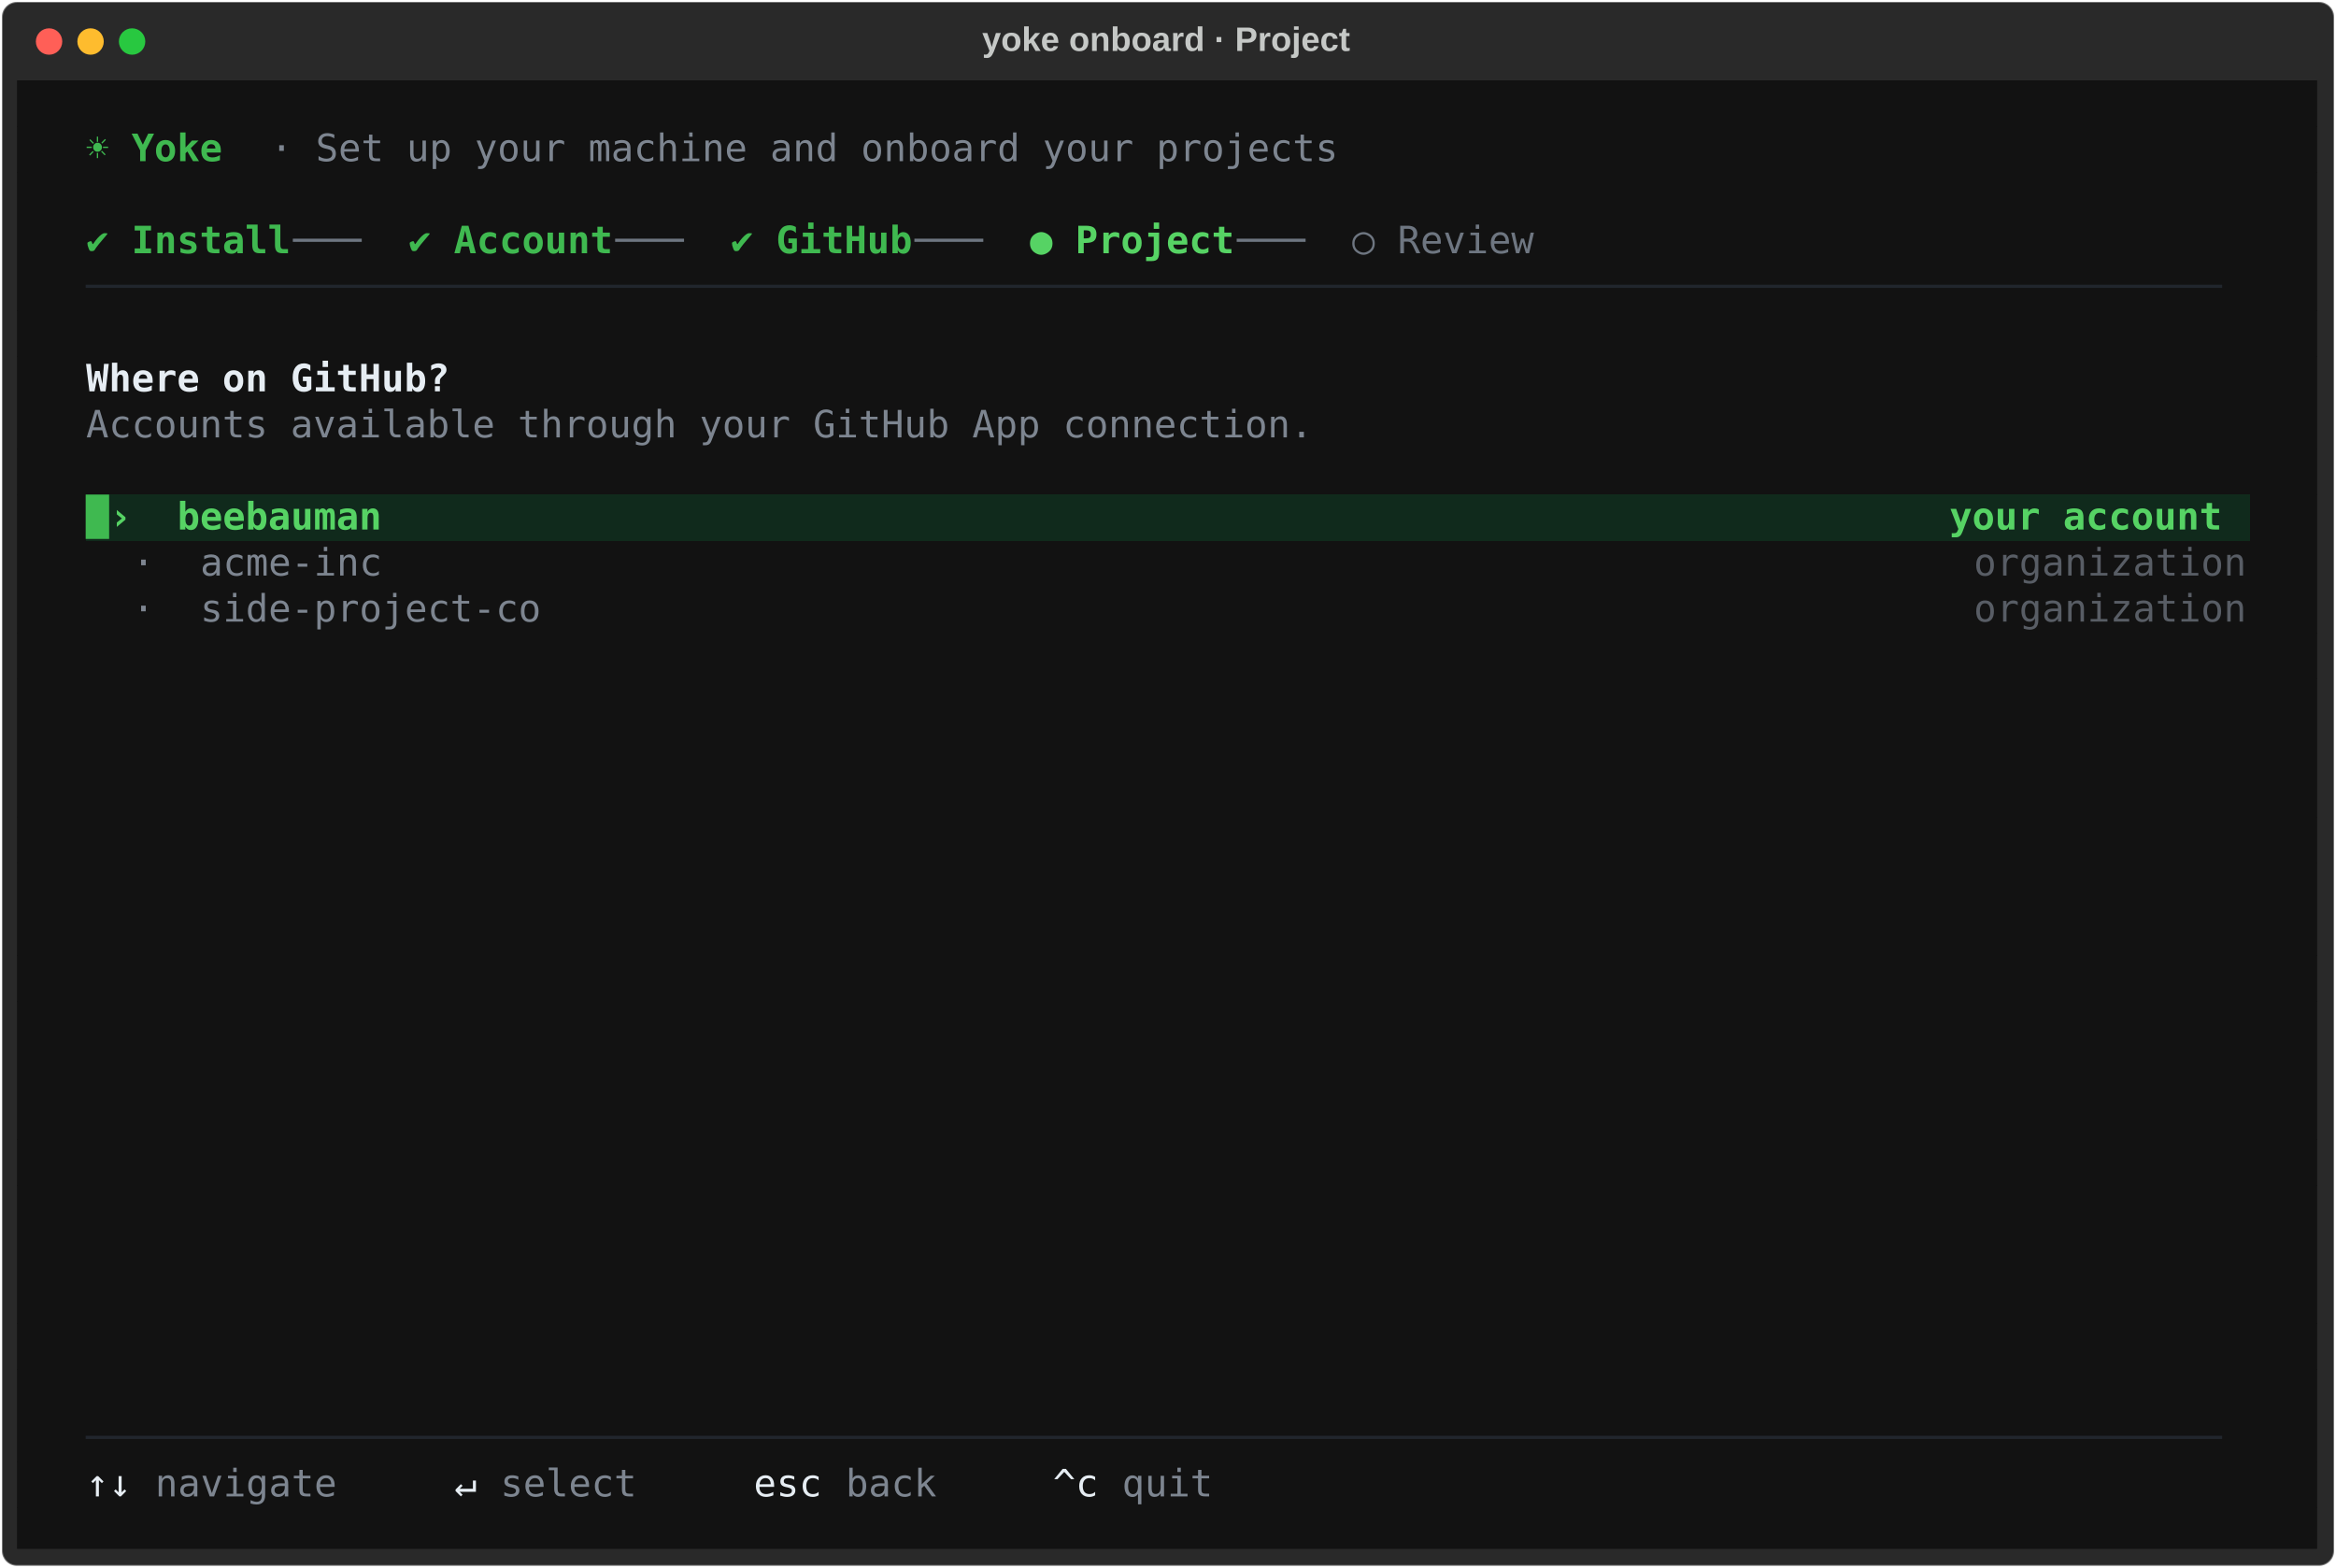
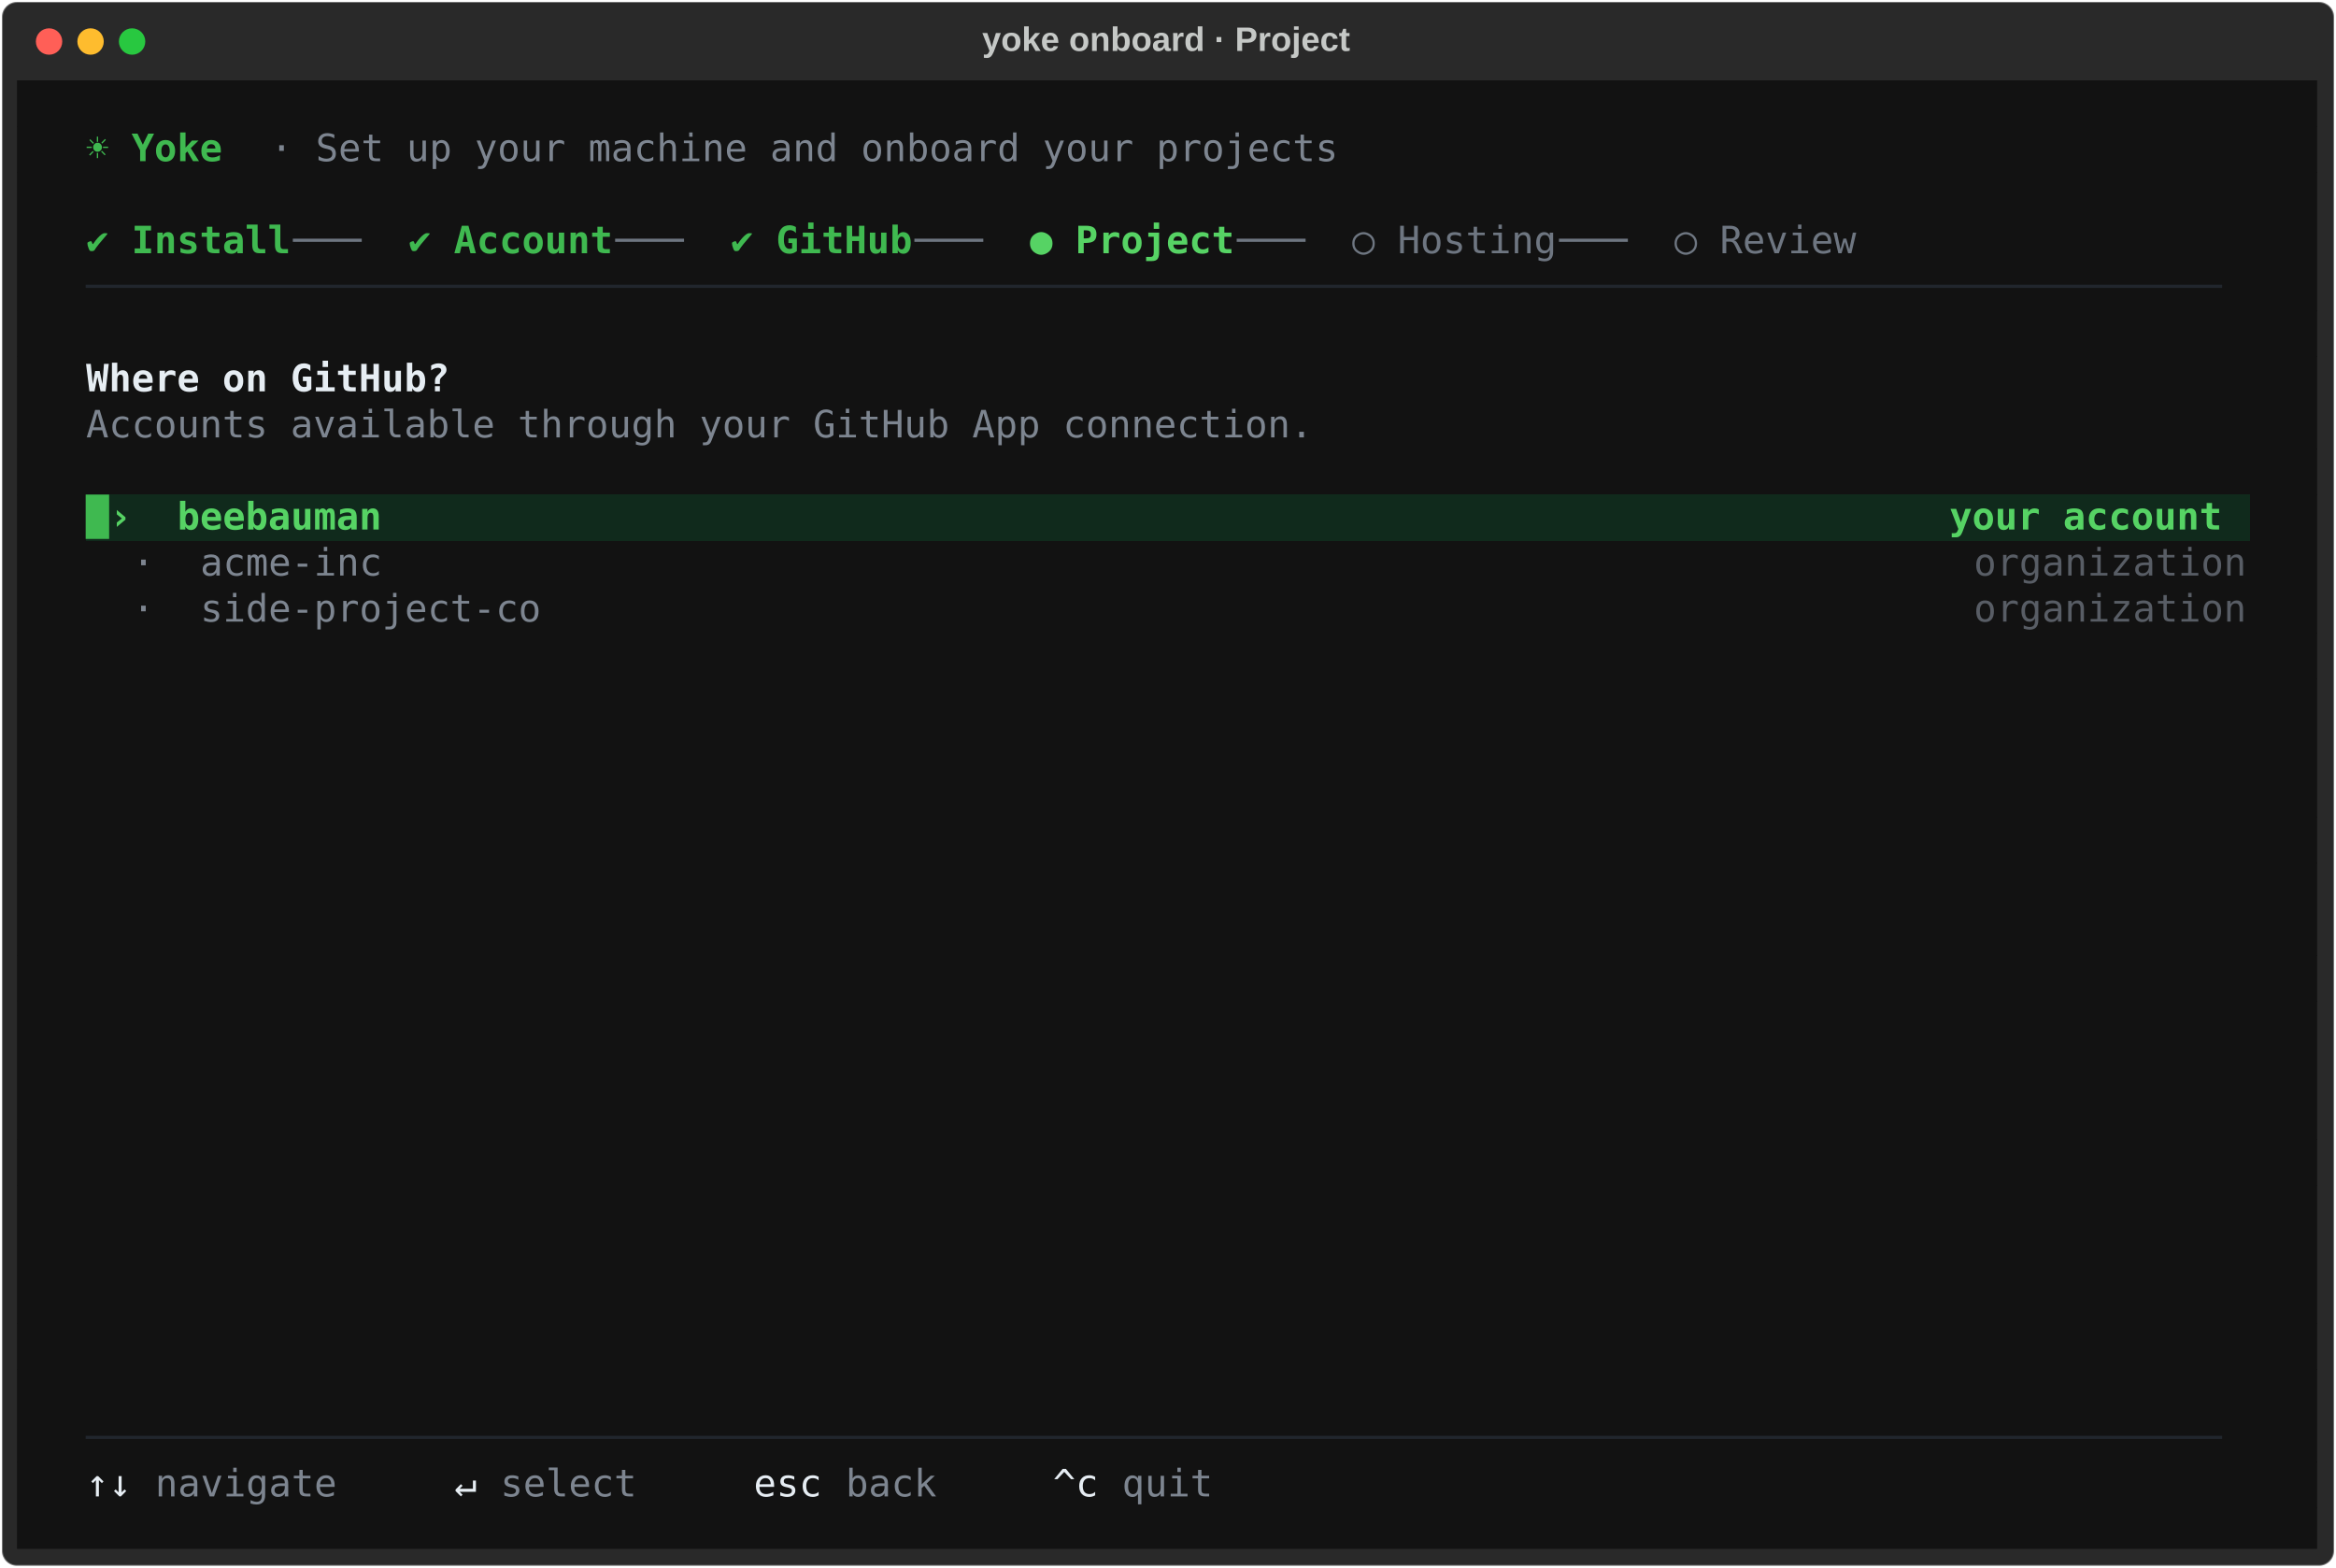
<svg xmlns="http://www.w3.org/2000/svg" class="rich-terminal" viewBox="0 0 1238 830.8">
  <style>

    @font-face {
        font-family: "Fira Code";
        src: local("FiraCode-Regular"),
                url("https://cdnjs.cloudflare.com/ajax/libs/firacode/{{VERSION}}/woff2/FiraCode-Regular.woff2") format("woff2"),
                url("https://cdnjs.cloudflare.com/ajax/libs/firacode/{{VERSION}}/woff/FiraCode-Regular.woff") format("woff");
        font-style: normal;
        font-weight: 400;
    }
    @font-face {
        font-family: "Fira Code";
        src: local("FiraCode-Bold"),
                url("https://cdnjs.cloudflare.com/ajax/libs/firacode/{{VERSION}}/woff2/FiraCode-Bold.woff2") format("woff2"),
                url("https://cdnjs.cloudflare.com/ajax/libs/firacode/{{VERSION}}/woff/FiraCode-Bold.woff") format("woff");
        font-style: bold;
        font-weight: 700;
    }

    .terminal-YOKE-matrix {
        font-family: Fira Code, monospace;
        font-size: 20px;
        line-height: 24.4px;
        font-variant-east-asian: full-width;
    }

    .terminal-YOKE-title {
        font-size: 18px;
        font-weight: bold;
        font-family: arial;
    }

-     .terminal-YOKE-r1 { fill: #c5c8c6 }
.terminal-YOKE-r2 { fill: #3fb950;font-weight: bold }
.terminal-YOKE-r3 { fill: #e6edf3 }
.terminal-YOKE-r4 { fill: #7d8590 }
.terminal-YOKE-r5 { fill: #6e7681 }
.terminal-YOKE-r6 { fill: #56d364;font-weight: bold }
.terminal-YOKE-r7 { fill: #21262d }
.terminal-YOKE-r8 { fill: #e6edf3;font-weight: bold }
.terminal-YOKE-r9 { fill: #3fb950 }
- .terminal-YOKE-r10 { fill: #00ff00 }
.terminal-YOKE-r11 { fill: #585d65 }
    </style>
  <defs>
    <clipPath id="terminal-YOKE-clip-terminal">
      <rect x="0" y="0" width="1219.0" height="779.8" />
    </clipPath>
    <clipPath id="terminal-YOKE-line-0">
      <rect x="0" y="1.5" width="1220" height="24.65" />
    </clipPath>
    <clipPath id="terminal-YOKE-line-1">
      <rect x="0" y="25.9" width="1220" height="24.65" />
    </clipPath>
    <clipPath id="terminal-YOKE-line-2">
      <rect x="0" y="50.3" width="1220" height="24.65" />
    </clipPath>
    <clipPath id="terminal-YOKE-line-3">
      <rect x="0" y="74.7" width="1220" height="24.65" />
    </clipPath>
    <clipPath id="terminal-YOKE-line-4">
      <rect x="0" y="99.1" width="1220" height="24.65" />
    </clipPath>
    <clipPath id="terminal-YOKE-line-5">
      <rect x="0" y="123.5" width="1220" height="24.65" />
    </clipPath>
    <clipPath id="terminal-YOKE-line-6">
      <rect x="0" y="147.9" width="1220" height="24.65" />
    </clipPath>
    <clipPath id="terminal-YOKE-line-7">
      <rect x="0" y="172.3" width="1220" height="24.65" />
    </clipPath>
    <clipPath id="terminal-YOKE-line-8">
      <rect x="0" y="196.7" width="1220" height="24.65" />
    </clipPath>
    <clipPath id="terminal-YOKE-line-9">
      <rect x="0" y="221.1" width="1220" height="24.65" />
    </clipPath>
    <clipPath id="terminal-YOKE-line-10">
      <rect x="0" y="245.5" width="1220" height="24.65" />
    </clipPath>
    <clipPath id="terminal-YOKE-line-11">
      <rect x="0" y="269.9" width="1220" height="24.65" />
    </clipPath>
    <clipPath id="terminal-YOKE-line-12">
      <rect x="0" y="294.3" width="1220" height="24.65" />
    </clipPath>
    <clipPath id="terminal-YOKE-line-13">
      <rect x="0" y="318.7" width="1220" height="24.65" />
    </clipPath>
    <clipPath id="terminal-YOKE-line-14">
      <rect x="0" y="343.1" width="1220" height="24.65" />
    </clipPath>
    <clipPath id="terminal-YOKE-line-15">
      <rect x="0" y="367.5" width="1220" height="24.65" />
    </clipPath>
    <clipPath id="terminal-YOKE-line-16">
      <rect x="0" y="391.9" width="1220" height="24.65" />
    </clipPath>
    <clipPath id="terminal-YOKE-line-17">
      <rect x="0" y="416.3" width="1220" height="24.65" />
    </clipPath>
    <clipPath id="terminal-YOKE-line-18">
      <rect x="0" y="440.7" width="1220" height="24.65" />
    </clipPath>
    <clipPath id="terminal-YOKE-line-19">
      <rect x="0" y="465.1" width="1220" height="24.65" />
    </clipPath>
    <clipPath id="terminal-YOKE-line-20">
      <rect x="0" y="489.5" width="1220" height="24.65" />
    </clipPath>
    <clipPath id="terminal-YOKE-line-21">
      <rect x="0" y="513.9" width="1220" height="24.65" />
    </clipPath>
    <clipPath id="terminal-YOKE-line-22">
      <rect x="0" y="538.3" width="1220" height="24.65" />
    </clipPath>
    <clipPath id="terminal-YOKE-line-23">
      <rect x="0" y="562.7" width="1220" height="24.65" />
    </clipPath>
    <clipPath id="terminal-YOKE-line-24">
      <rect x="0" y="587.1" width="1220" height="24.65" />
    </clipPath>
    <clipPath id="terminal-YOKE-line-25">
      <rect x="0" y="611.5" width="1220" height="24.65" />
    </clipPath>
    <clipPath id="terminal-YOKE-line-26">
      <rect x="0" y="635.9" width="1220" height="24.65" />
    </clipPath>
    <clipPath id="terminal-YOKE-line-27">
      <rect x="0" y="660.3" width="1220" height="24.65" />
    </clipPath>
    <clipPath id="terminal-YOKE-line-28">
      <rect x="0" y="684.7" width="1220" height="24.65" />
    </clipPath>
    <clipPath id="terminal-YOKE-line-29">
      <rect x="0" y="709.1" width="1220" height="24.65" />
    </clipPath>
    <clipPath id="terminal-YOKE-line-30">
      <rect x="0" y="733.5" width="1220" height="24.65" />
    </clipPath>
  </defs>
  <rect fill="#292929" stroke="rgba(255,255,255,0.35)" stroke-width="1" x="1" y="1" width="1236" height="828.8" rx="8" />
  <text class="terminal-YOKE-title" fill="#c5c8c6" text-anchor="middle" x="618" y="27">yoke onboard · Project</text>
  <g transform="translate(26,22)">
    <circle cx="0" cy="0" r="7" fill="#ff5f57" />
    <circle cx="22" cy="0" r="7" fill="#febc2e" />
    <circle cx="44" cy="0" r="7" fill="#28c840" />
  </g>
  <g transform="translate(9, 41)" clip-path="url(#terminal-YOKE-clip-terminal)">
    <rect fill="#121212" x="0" y="1.5" width="1220" height="24.65" shape-rendering="crispEdges" />
    <rect fill="#121212" x="0" y="25.9" width="36.6" height="24.65" shape-rendering="crispEdges" />
    <rect fill="#121212" x="36.6" y="25.9" width="73.2" height="24.65" shape-rendering="crispEdges" />
    <rect fill="#121212" x="109.8" y="25.9" width="24.4" height="24.65" shape-rendering="crispEdges" />
    <rect fill="#121212" x="134.2" y="25.9" width="573.4" height="24.65" shape-rendering="crispEdges" />
    <rect fill="#121212" x="707.6" y="25.9" width="512.4" height="24.65" shape-rendering="crispEdges" />
    <rect fill="#121212" x="0" y="50.3" width="1220" height="24.65" shape-rendering="crispEdges" />
    <rect fill="#121212" x="0" y="74.7" width="36.6" height="24.65" shape-rendering="crispEdges" />
    <rect fill="#121212" x="36.6" y="74.7" width="109.8" height="24.65" shape-rendering="crispEdges" />
    <rect fill="#121212" x="146.4" y="74.7" width="61" height="24.65" shape-rendering="crispEdges" />
    <rect fill="#121212" x="207.4" y="74.7" width="109.8" height="24.65" shape-rendering="crispEdges" />
    <rect fill="#121212" x="317.2" y="74.7" width="61" height="24.65" shape-rendering="crispEdges" />
    <rect fill="#121212" x="378.2" y="74.7" width="97.6" height="24.65" shape-rendering="crispEdges" />
    <rect fill="#121212" x="475.8" y="74.7" width="61" height="24.65" shape-rendering="crispEdges" />
    <rect fill="#121212" x="536.8" y="74.7" width="109.8" height="24.65" shape-rendering="crispEdges" />
    <rect fill="#121212" x="646.6" y="74.7" width="61" height="24.65" shape-rendering="crispEdges" />
-     <rect fill="#121212" x="707.6" y="74.7" width="97.6" height="24.65" shape-rendering="crispEdges" />
-     <rect fill="#121212" x="805.2" y="74.7" width="414.8" height="24.65" shape-rendering="crispEdges" />
+     <rect fill="#121212" x="707.6" y="74.7" width="109.8" height="24.65" shape-rendering="crispEdges" />
+     <rect fill="#121212" x="817.4" y="74.7" width="61" height="24.65" shape-rendering="crispEdges" />
+     <rect fill="#121212" x="878.4" y="74.7" width="97.6" height="24.65" shape-rendering="crispEdges" />
+     <rect fill="#121212" x="976" y="74.7" width="244" height="24.65" shape-rendering="crispEdges" />
    <rect fill="#121212" x="0" y="99.1" width="36.6" height="24.65" shape-rendering="crispEdges" />
    <rect fill="#121212" x="36.6" y="99.1" width="1146.8" height="24.65" shape-rendering="crispEdges" />
    <rect fill="#121212" x="1183.4" y="99.1" width="36.6" height="24.65" shape-rendering="crispEdges" />
    <rect fill="#121212" x="0" y="123.5" width="1220" height="24.65" shape-rendering="crispEdges" />
    <rect fill="#121212" x="0" y="147.9" width="36.6" height="24.65" shape-rendering="crispEdges" />
    <rect fill="#121212" x="36.6" y="147.9" width="195.2" height="24.65" shape-rendering="crispEdges" />
    <rect fill="#121212" x="231.8" y="147.9" width="988.2" height="24.65" shape-rendering="crispEdges" />
    <rect fill="#121212" x="0" y="172.3" width="36.6" height="24.65" shape-rendering="crispEdges" />
    <rect fill="#121212" x="36.6" y="172.3" width="658.8" height="24.65" shape-rendering="crispEdges" />
    <rect fill="#121212" x="695.4" y="172.3" width="488" height="24.65" shape-rendering="crispEdges" />
    <rect fill="#121212" x="1183.4" y="172.3" width="36.6" height="24.65" shape-rendering="crispEdges" />
    <rect fill="#121212" x="0" y="196.7" width="36.6" height="24.65" shape-rendering="crispEdges" />
    <rect fill="#121212" x="36.6" y="196.7" width="0" height="24.65" shape-rendering="crispEdges" />
    <rect fill="#121212" x="36.6" y="196.7" width="1183.4" height="24.65" shape-rendering="crispEdges" />
    <rect fill="#121212" x="0" y="221.1" width="36.6" height="24.65" shape-rendering="crispEdges" />
    <rect fill="#102a1c" x="36.6" y="221.1" width="12.2" height="24.65" shape-rendering="crispEdges" />
    <rect fill="#102a1c" x="48.8" y="221.1" width="1134.6" height="24.65" shape-rendering="crispEdges" />
    <rect fill="#121212" x="1183.4" y="221.1" width="36.6" height="24.65" shape-rendering="crispEdges" />
    <rect fill="#121212" x="0" y="245.5" width="36.6" height="24.65" shape-rendering="crispEdges" />
    <rect fill="#121212" x="36.6" y="245.5" width="12.2" height="24.65" shape-rendering="crispEdges" />
    <rect fill="#121212" x="48.8" y="245.5" width="12.2" height="24.65" shape-rendering="crispEdges" />
    <rect fill="#121212" x="61" y="245.5" width="976" height="24.65" shape-rendering="crispEdges" />
    <rect fill="#121212" x="1037" y="245.5" width="146.4" height="24.65" shape-rendering="crispEdges" />
    <rect fill="#121212" x="1183.4" y="245.5" width="36.6" height="24.65" shape-rendering="crispEdges" />
    <rect fill="#121212" x="0" y="269.9" width="36.6" height="24.65" shape-rendering="crispEdges" />
    <rect fill="#121212" x="36.6" y="269.9" width="12.2" height="24.65" shape-rendering="crispEdges" />
    <rect fill="#121212" x="48.8" y="269.9" width="12.2" height="24.65" shape-rendering="crispEdges" />
    <rect fill="#121212" x="61" y="269.9" width="976" height="24.65" shape-rendering="crispEdges" />
    <rect fill="#121212" x="1037" y="269.9" width="146.4" height="24.65" shape-rendering="crispEdges" />
    <rect fill="#121212" x="1183.4" y="269.9" width="36.6" height="24.65" shape-rendering="crispEdges" />
    <rect fill="#121212" x="0" y="294.3" width="36.6" height="24.65" shape-rendering="crispEdges" />
    <rect fill="#121212" x="36.6" y="294.3" width="1183.4" height="24.65" shape-rendering="crispEdges" />
    <rect fill="#121212" x="0" y="318.7" width="36.6" height="24.65" shape-rendering="crispEdges" />
    <rect fill="#121212" x="36.6" y="318.7" width="1183.4" height="24.65" shape-rendering="crispEdges" />
    <rect fill="#121212" x="0" y="343.1" width="36.6" height="24.65" shape-rendering="crispEdges" />
    <rect fill="#121212" x="36.6" y="343.1" width="1183.4" height="24.65" shape-rendering="crispEdges" />
    <rect fill="#121212" x="0" y="367.5" width="36.6" height="24.65" shape-rendering="crispEdges" />
    <rect fill="#121212" x="36.6" y="367.5" width="1183.4" height="24.65" shape-rendering="crispEdges" />
    <rect fill="#121212" x="0" y="391.9" width="36.6" height="24.65" shape-rendering="crispEdges" />
    <rect fill="#121212" x="36.6" y="391.9" width="1183.4" height="24.65" shape-rendering="crispEdges" />
    <rect fill="#121212" x="0" y="416.3" width="36.6" height="24.65" shape-rendering="crispEdges" />
    <rect fill="#121212" x="36.6" y="416.3" width="1183.4" height="24.65" shape-rendering="crispEdges" />
    <rect fill="#121212" x="0" y="440.7" width="36.6" height="24.65" shape-rendering="crispEdges" />
    <rect fill="#121212" x="36.6" y="440.7" width="1183.4" height="24.65" shape-rendering="crispEdges" />
    <rect fill="#121212" x="0" y="465.1" width="36.6" height="24.65" shape-rendering="crispEdges" />
    <rect fill="#121212" x="36.6" y="465.1" width="1183.4" height="24.65" shape-rendering="crispEdges" />
    <rect fill="#121212" x="0" y="489.5" width="36.6" height="24.65" shape-rendering="crispEdges" />
    <rect fill="#121212" x="36.6" y="489.5" width="1183.4" height="24.65" shape-rendering="crispEdges" />
    <rect fill="#121212" x="0" y="513.9" width="36.6" height="24.65" shape-rendering="crispEdges" />
    <rect fill="#121212" x="36.6" y="513.9" width="1183.4" height="24.65" shape-rendering="crispEdges" />
    <rect fill="#121212" x="0" y="538.3" width="36.6" height="24.65" shape-rendering="crispEdges" />
    <rect fill="#121212" x="36.6" y="538.3" width="1183.4" height="24.65" shape-rendering="crispEdges" />
    <rect fill="#121212" x="0" y="562.7" width="36.6" height="24.65" shape-rendering="crispEdges" />
    <rect fill="#121212" x="36.6" y="562.7" width="1183.4" height="24.65" shape-rendering="crispEdges" />
    <rect fill="#121212" x="0" y="587.1" width="36.6" height="24.65" shape-rendering="crispEdges" />
    <rect fill="#121212" x="36.6" y="587.1" width="1183.4" height="24.65" shape-rendering="crispEdges" />
    <rect fill="#121212" x="0" y="611.5" width="36.6" height="24.65" shape-rendering="crispEdges" />
    <rect fill="#121212" x="36.6" y="611.5" width="1183.4" height="24.65" shape-rendering="crispEdges" />
    <rect fill="#121212" x="0" y="635.9" width="36.6" height="24.65" shape-rendering="crispEdges" />
    <rect fill="#121212" x="36.6" y="635.9" width="1183.4" height="24.65" shape-rendering="crispEdges" />
    <rect fill="#121212" x="0" y="660.3" width="36.6" height="24.65" shape-rendering="crispEdges" />
    <rect fill="#121212" x="36.6" y="660.3" width="1183.4" height="24.65" shape-rendering="crispEdges" />
    <rect fill="#121212" x="0" y="684.7" width="36.6" height="24.65" shape-rendering="crispEdges" />
    <rect fill="#121212" x="36.6" y="684.7" width="1183.4" height="24.65" shape-rendering="crispEdges" />
    <rect fill="#121212" x="0" y="709.1" width="36.6" height="24.65" shape-rendering="crispEdges" />
    <rect fill="#121212" x="36.6" y="709.1" width="1146.8" height="24.65" shape-rendering="crispEdges" />
    <rect fill="#121212" x="1183.4" y="709.1" width="36.6" height="24.65" shape-rendering="crispEdges" />
    <rect fill="#121212" x="0" y="733.5" width="36.6" height="24.65" shape-rendering="crispEdges" />
    <rect fill="#121212" x="36.6" y="733.5" width="24.4" height="24.65" shape-rendering="crispEdges" />
    <rect fill="#121212" x="61" y="733.5" width="12.2" height="24.65" shape-rendering="crispEdges" />
    <rect fill="#121212" x="73.2" y="733.5" width="97.6" height="24.65" shape-rendering="crispEdges" />
    <rect fill="#121212" x="170.8" y="733.5" width="61" height="24.65" shape-rendering="crispEdges" />
    <rect fill="#121212" x="231.8" y="733.5" width="12.2" height="24.65" shape-rendering="crispEdges" />
    <rect fill="#121212" x="244" y="733.5" width="12.2" height="24.65" shape-rendering="crispEdges" />
    <rect fill="#121212" x="256.2" y="733.5" width="73.2" height="24.65" shape-rendering="crispEdges" />
    <rect fill="#121212" x="329.4" y="733.5" width="61" height="24.65" shape-rendering="crispEdges" />
    <rect fill="#121212" x="390.4" y="733.5" width="36.6" height="24.65" shape-rendering="crispEdges" />
    <rect fill="#121212" x="427" y="733.5" width="12.2" height="24.65" shape-rendering="crispEdges" />
    <rect fill="#121212" x="439.2" y="733.5" width="48.8" height="24.65" shape-rendering="crispEdges" />
    <rect fill="#121212" x="488" y="733.5" width="61" height="24.65" shape-rendering="crispEdges" />
    <rect fill="#121212" x="549" y="733.5" width="24.4" height="24.65" shape-rendering="crispEdges" />
    <rect fill="#121212" x="573.4" y="733.5" width="12.2" height="24.65" shape-rendering="crispEdges" />
    <rect fill="#121212" x="585.6" y="733.5" width="48.8" height="24.65" shape-rendering="crispEdges" />
    <rect fill="#121212" x="634.4" y="733.5" width="585.6" height="24.65" shape-rendering="crispEdges" />
    <rect fill="#121212" x="0" y="757.9" width="1220" height="24.65" shape-rendering="crispEdges" />
    <g class="terminal-YOKE-matrix">
-       <text class="terminal-YOKE-r1" x="1220" y="20" textLength="12.2" clip-path="url(#terminal-YOKE-line-0)">
- </text>
      <text class="terminal-YOKE-r2" x="36.6" y="44.4" textLength="73.2" clip-path="url(#terminal-YOKE-line-1)">☀ Yoke</text>
      <text class="terminal-YOKE-r4" x="134.2" y="44.4" textLength="573.4" clip-path="url(#terminal-YOKE-line-1)">· Set up your machine and onboard your projects</text>
-       <text class="terminal-YOKE-r1" x="1220" y="44.4" textLength="12.2" clip-path="url(#terminal-YOKE-line-1)">
- </text>
-       <text class="terminal-YOKE-r1" x="1220" y="68.8" textLength="12.2" clip-path="url(#terminal-YOKE-line-2)">
- </text>
      <text class="terminal-YOKE-r2" x="36.6" y="93.2" textLength="109.8" clip-path="url(#terminal-YOKE-line-3)">✔ Install</text>
      <text class="terminal-YOKE-r5" x="146.4" y="93.2" textLength="61" clip-path="url(#terminal-YOKE-line-3)"> ─── </text>
      <text class="terminal-YOKE-r2" x="207.4" y="93.2" textLength="109.8" clip-path="url(#terminal-YOKE-line-3)">✔ Account</text>
      <text class="terminal-YOKE-r5" x="317.2" y="93.2" textLength="61" clip-path="url(#terminal-YOKE-line-3)"> ─── </text>
      <text class="terminal-YOKE-r2" x="378.2" y="93.2" textLength="97.6" clip-path="url(#terminal-YOKE-line-3)">✔ GitHub</text>
      <text class="terminal-YOKE-r5" x="475.8" y="93.2" textLength="61" clip-path="url(#terminal-YOKE-line-3)"> ─── </text>
      <text class="terminal-YOKE-r6" x="536.8" y="93.2" textLength="109.8" clip-path="url(#terminal-YOKE-line-3)">● Project</text>
      <text class="terminal-YOKE-r5" x="646.6" y="93.2" textLength="61" clip-path="url(#terminal-YOKE-line-3)"> ─── </text>
-       <text class="terminal-YOKE-r5" x="707.6" y="93.2" textLength="97.6" clip-path="url(#terminal-YOKE-line-3)">○ Review</text>
-       <text class="terminal-YOKE-r1" x="1220" y="93.2" textLength="12.2" clip-path="url(#terminal-YOKE-line-3)">
- </text>
+       <text class="terminal-YOKE-r5" x="707.6" y="93.2" textLength="109.8" clip-path="url(#terminal-YOKE-line-3)">○ Hosting</text>
+       <text class="terminal-YOKE-r5" x="817.4" y="93.2" textLength="61" clip-path="url(#terminal-YOKE-line-3)"> ─── </text>
+       <text class="terminal-YOKE-r5" x="878.4" y="93.2" textLength="97.6" clip-path="url(#terminal-YOKE-line-3)">○ Review</text>
      <text class="terminal-YOKE-r7" x="36.6" y="117.6" textLength="1146.8" clip-path="url(#terminal-YOKE-line-4)">──────────────────────────────────────────────────────────────────────────────────────────────</text>
-       <text class="terminal-YOKE-r1" x="1220" y="117.6" textLength="12.2" clip-path="url(#terminal-YOKE-line-4)">
- </text>
-       <text class="terminal-YOKE-r1" x="1220" y="142" textLength="12.2" clip-path="url(#terminal-YOKE-line-5)">
- </text>
      <text class="terminal-YOKE-r8" x="36.6" y="166.4" textLength="195.2" clip-path="url(#terminal-YOKE-line-6)">Where on GitHub?</text>
-       <text class="terminal-YOKE-r1" x="1220" y="166.4" textLength="12.2" clip-path="url(#terminal-YOKE-line-6)">
- </text>
      <text class="terminal-YOKE-r4" x="36.6" y="190.8" textLength="658.8" clip-path="url(#terminal-YOKE-line-7)">Accounts available through your GitHub App connection.</text>
-       <text class="terminal-YOKE-r1" x="1220" y="190.8" textLength="12.2" clip-path="url(#terminal-YOKE-line-7)">
- </text>
-       <text class="terminal-YOKE-r1" x="1220" y="215.2" textLength="12.2" clip-path="url(#terminal-YOKE-line-8)">
- </text>
      <text class="terminal-YOKE-r9" x="36.6" y="239.6" textLength="12.2" clip-path="url(#terminal-YOKE-line-9)">█</text>
      <text class="terminal-YOKE-r6" x="48.8" y="239.6" textLength="1134.6" clip-path="url(#terminal-YOKE-line-9)">›  beebauman                                                                     your account</text>
-       <text class="terminal-YOKE-r1" x="1220" y="239.6" textLength="12.2" clip-path="url(#terminal-YOKE-line-9)">
- </text>
      <text class="terminal-YOKE-r4" x="61" y="264" textLength="976" clip-path="url(#terminal-YOKE-line-10)">·  acme-inc                                                                     </text>
      <text class="terminal-YOKE-r11" x="1037" y="264" textLength="146.4" clip-path="url(#terminal-YOKE-line-10)">organization</text>
-       <text class="terminal-YOKE-r1" x="1220" y="264" textLength="12.2" clip-path="url(#terminal-YOKE-line-10)">
- </text>
      <text class="terminal-YOKE-r4" x="61" y="288.4" textLength="976" clip-path="url(#terminal-YOKE-line-11)">·  side-project-co                                                              </text>
      <text class="terminal-YOKE-r11" x="1037" y="288.4" textLength="146.4" clip-path="url(#terminal-YOKE-line-11)">organization</text>
-       <text class="terminal-YOKE-r1" x="1220" y="288.4" textLength="12.2" clip-path="url(#terminal-YOKE-line-11)">
- </text>
-       <text class="terminal-YOKE-r1" x="1220" y="312.8" textLength="12.2" clip-path="url(#terminal-YOKE-line-12)">
- </text>
-       <text class="terminal-YOKE-r1" x="1220" y="337.2" textLength="12.2" clip-path="url(#terminal-YOKE-line-13)">
- </text>
-       <text class="terminal-YOKE-r1" x="1220" y="361.6" textLength="12.2" clip-path="url(#terminal-YOKE-line-14)">
- </text>
-       <text class="terminal-YOKE-r1" x="1220" y="386" textLength="12.2" clip-path="url(#terminal-YOKE-line-15)">
- </text>
-       <text class="terminal-YOKE-r1" x="1220" y="410.4" textLength="12.2" clip-path="url(#terminal-YOKE-line-16)">
- </text>
-       <text class="terminal-YOKE-r1" x="1220" y="434.8" textLength="12.2" clip-path="url(#terminal-YOKE-line-17)">
- </text>
-       <text class="terminal-YOKE-r1" x="1220" y="459.2" textLength="12.2" clip-path="url(#terminal-YOKE-line-18)">
- </text>
-       <text class="terminal-YOKE-r1" x="1220" y="483.6" textLength="12.2" clip-path="url(#terminal-YOKE-line-19)">
- </text>
-       <text class="terminal-YOKE-r1" x="1220" y="508" textLength="12.2" clip-path="url(#terminal-YOKE-line-20)">
- </text>
-       <text class="terminal-YOKE-r1" x="1220" y="532.4" textLength="12.2" clip-path="url(#terminal-YOKE-line-21)">
- </text>
-       <text class="terminal-YOKE-r1" x="1220" y="556.8" textLength="12.2" clip-path="url(#terminal-YOKE-line-22)">
- </text>
-       <text class="terminal-YOKE-r1" x="1220" y="581.2" textLength="12.2" clip-path="url(#terminal-YOKE-line-23)">
- </text>
-       <text class="terminal-YOKE-r1" x="1220" y="605.6" textLength="12.2" clip-path="url(#terminal-YOKE-line-24)">
- </text>
-       <text class="terminal-YOKE-r1" x="1220" y="630" textLength="12.2" clip-path="url(#terminal-YOKE-line-25)">
- </text>
-       <text class="terminal-YOKE-r1" x="1220" y="654.4" textLength="12.2" clip-path="url(#terminal-YOKE-line-26)">
- </text>
-       <text class="terminal-YOKE-r1" x="1220" y="678.8" textLength="12.2" clip-path="url(#terminal-YOKE-line-27)">
- </text>
-       <text class="terminal-YOKE-r1" x="1220" y="703.2" textLength="12.2" clip-path="url(#terminal-YOKE-line-28)">
- </text>
      <text class="terminal-YOKE-r7" x="36.6" y="727.6" textLength="1146.8" clip-path="url(#terminal-YOKE-line-29)">──────────────────────────────────────────────────────────────────────────────────────────────</text>
-       <text class="terminal-YOKE-r1" x="1220" y="727.6" textLength="12.2" clip-path="url(#terminal-YOKE-line-29)">
- </text>
      <text class="terminal-YOKE-r3" x="36.6" y="752" textLength="24.4" clip-path="url(#terminal-YOKE-line-30)">↑↓</text>
      <text class="terminal-YOKE-r4" x="73.2" y="752" textLength="97.6" clip-path="url(#terminal-YOKE-line-30)">navigate</text>
      <text class="terminal-YOKE-r3" x="231.8" y="752" textLength="12.2" clip-path="url(#terminal-YOKE-line-30)">↵</text>
      <text class="terminal-YOKE-r4" x="256.2" y="752" textLength="73.2" clip-path="url(#terminal-YOKE-line-30)">select</text>
      <text class="terminal-YOKE-r3" x="390.4" y="752" textLength="36.6" clip-path="url(#terminal-YOKE-line-30)">esc</text>
      <text class="terminal-YOKE-r4" x="439.2" y="752" textLength="48.8" clip-path="url(#terminal-YOKE-line-30)">back</text>
      <text class="terminal-YOKE-r3" x="549" y="752" textLength="24.4" clip-path="url(#terminal-YOKE-line-30)">^c</text>
      <text class="terminal-YOKE-r4" x="585.6" y="752" textLength="48.8" clip-path="url(#terminal-YOKE-line-30)">quit</text>
-       <text class="terminal-YOKE-r1" x="1220" y="752" textLength="12.2" clip-path="url(#terminal-YOKE-line-30)">
- </text>
    </g>
  </g>
</svg>
